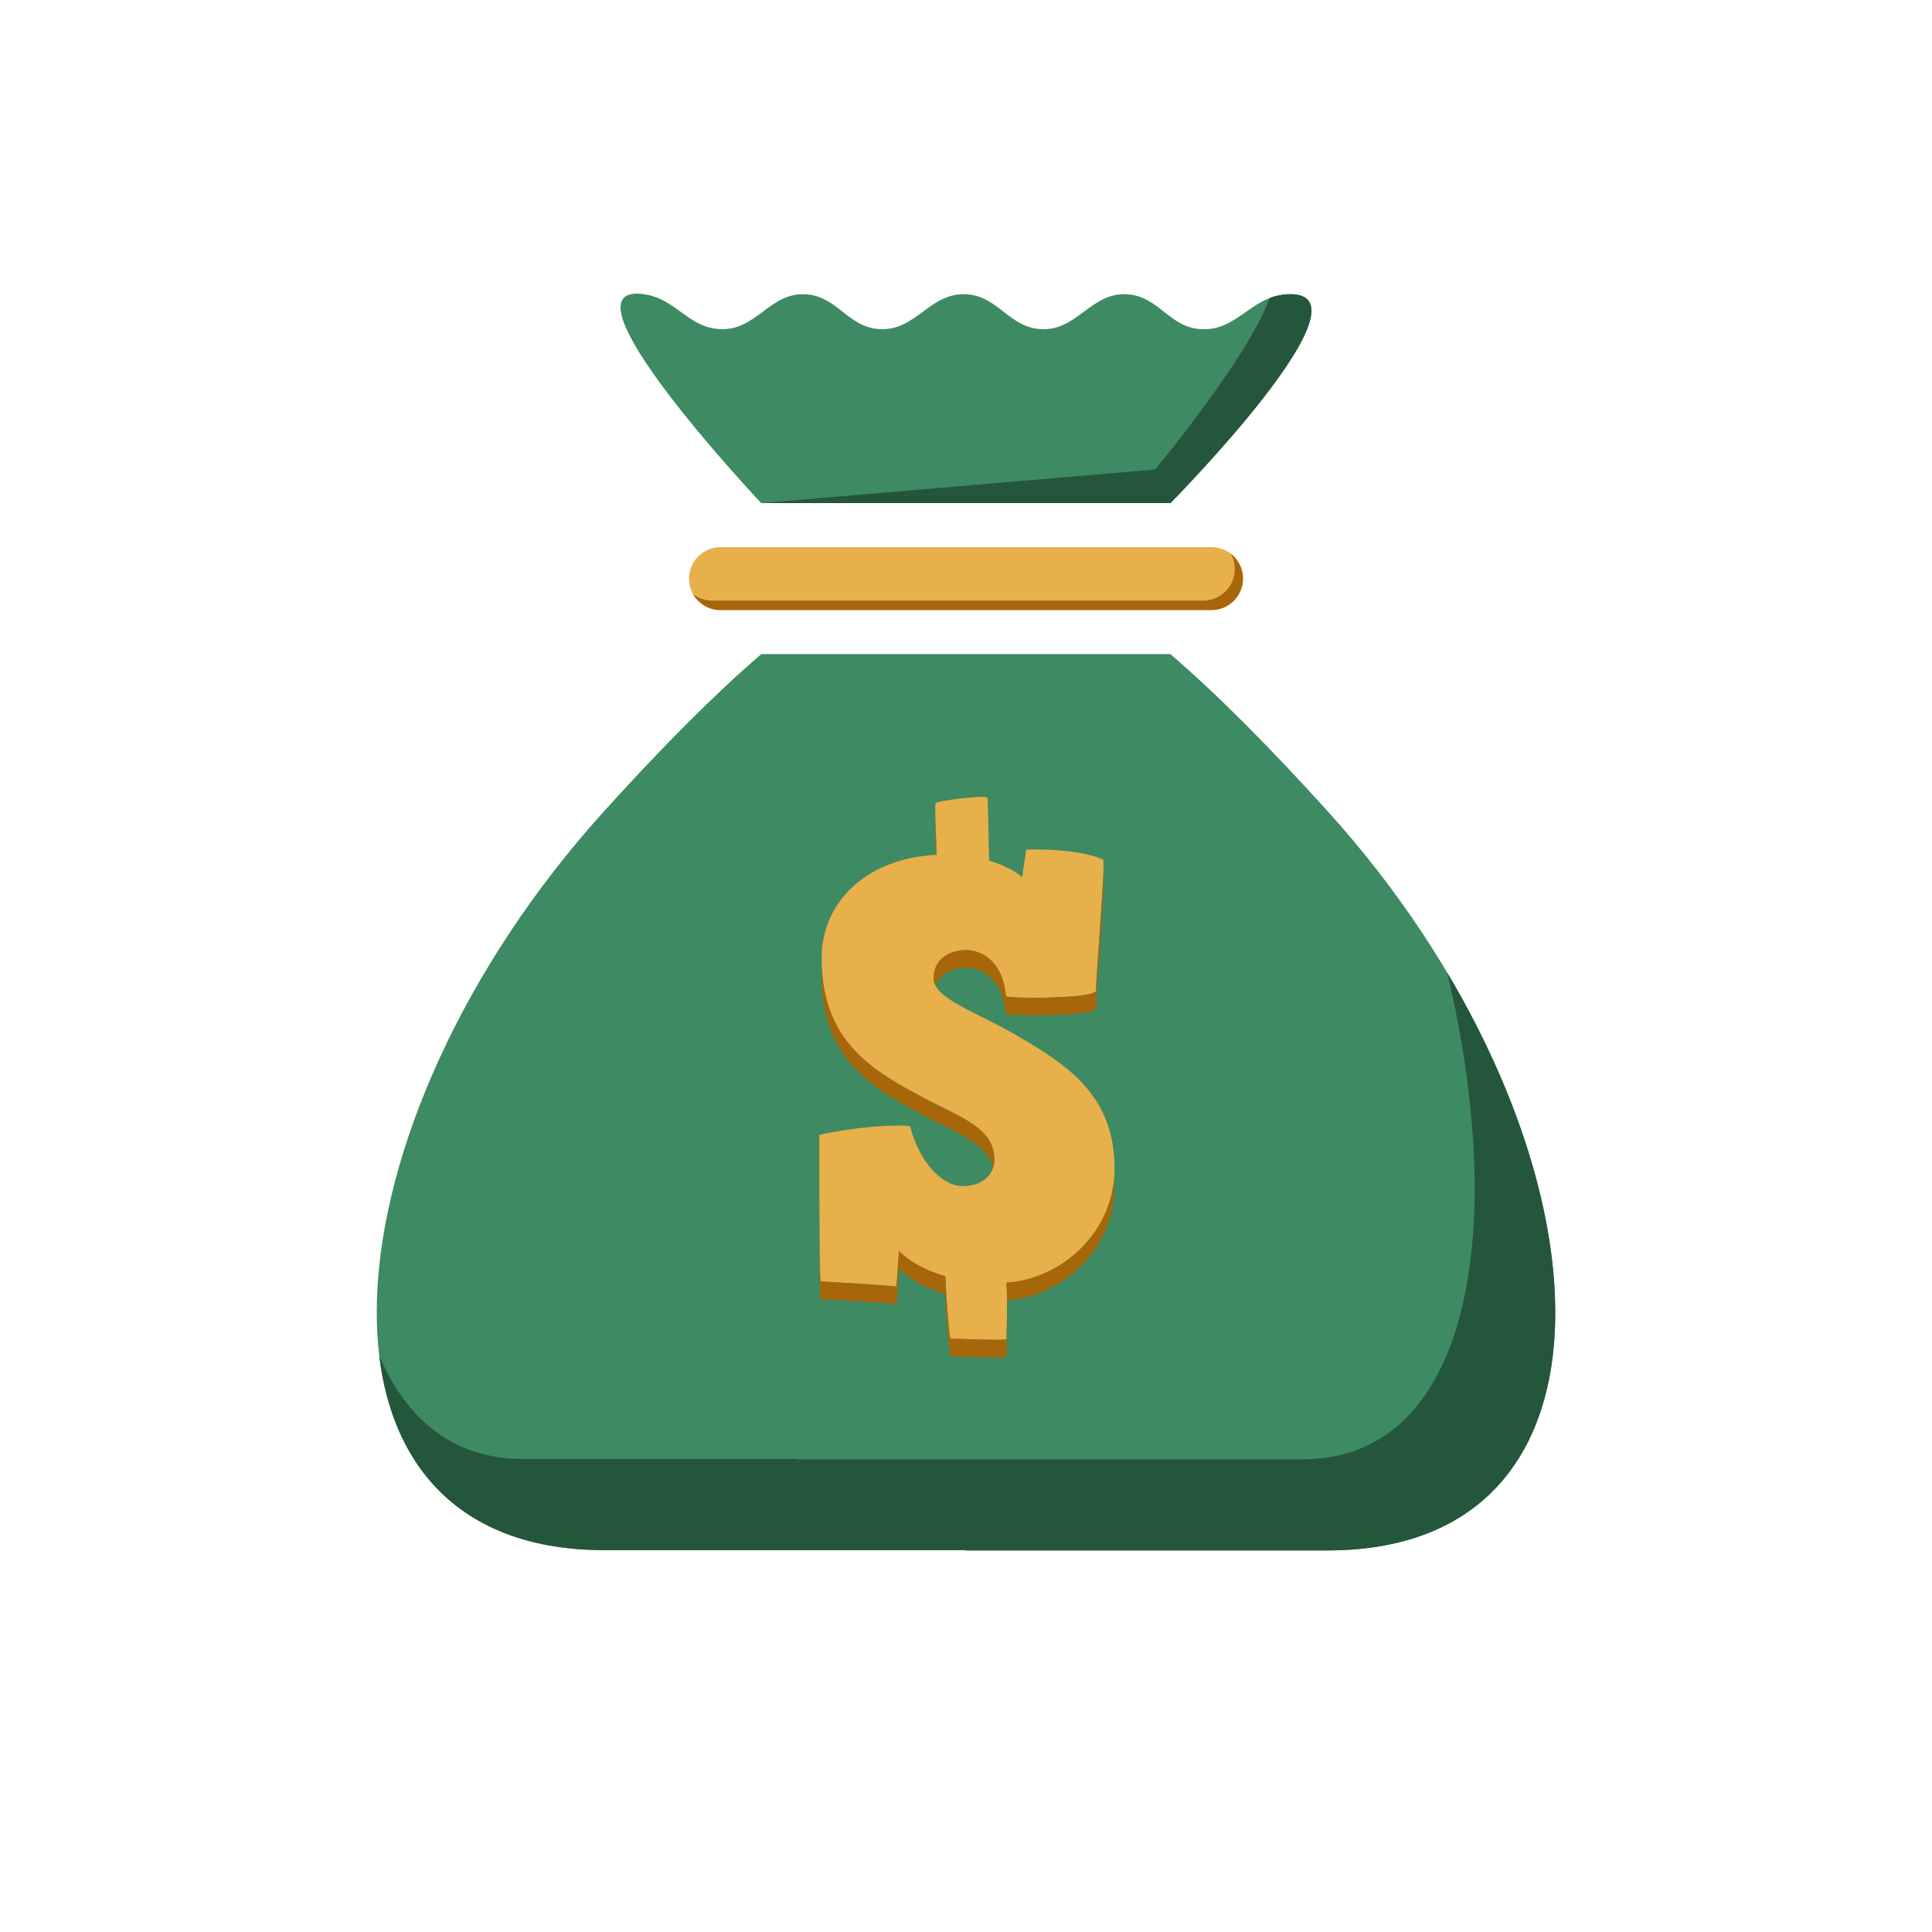
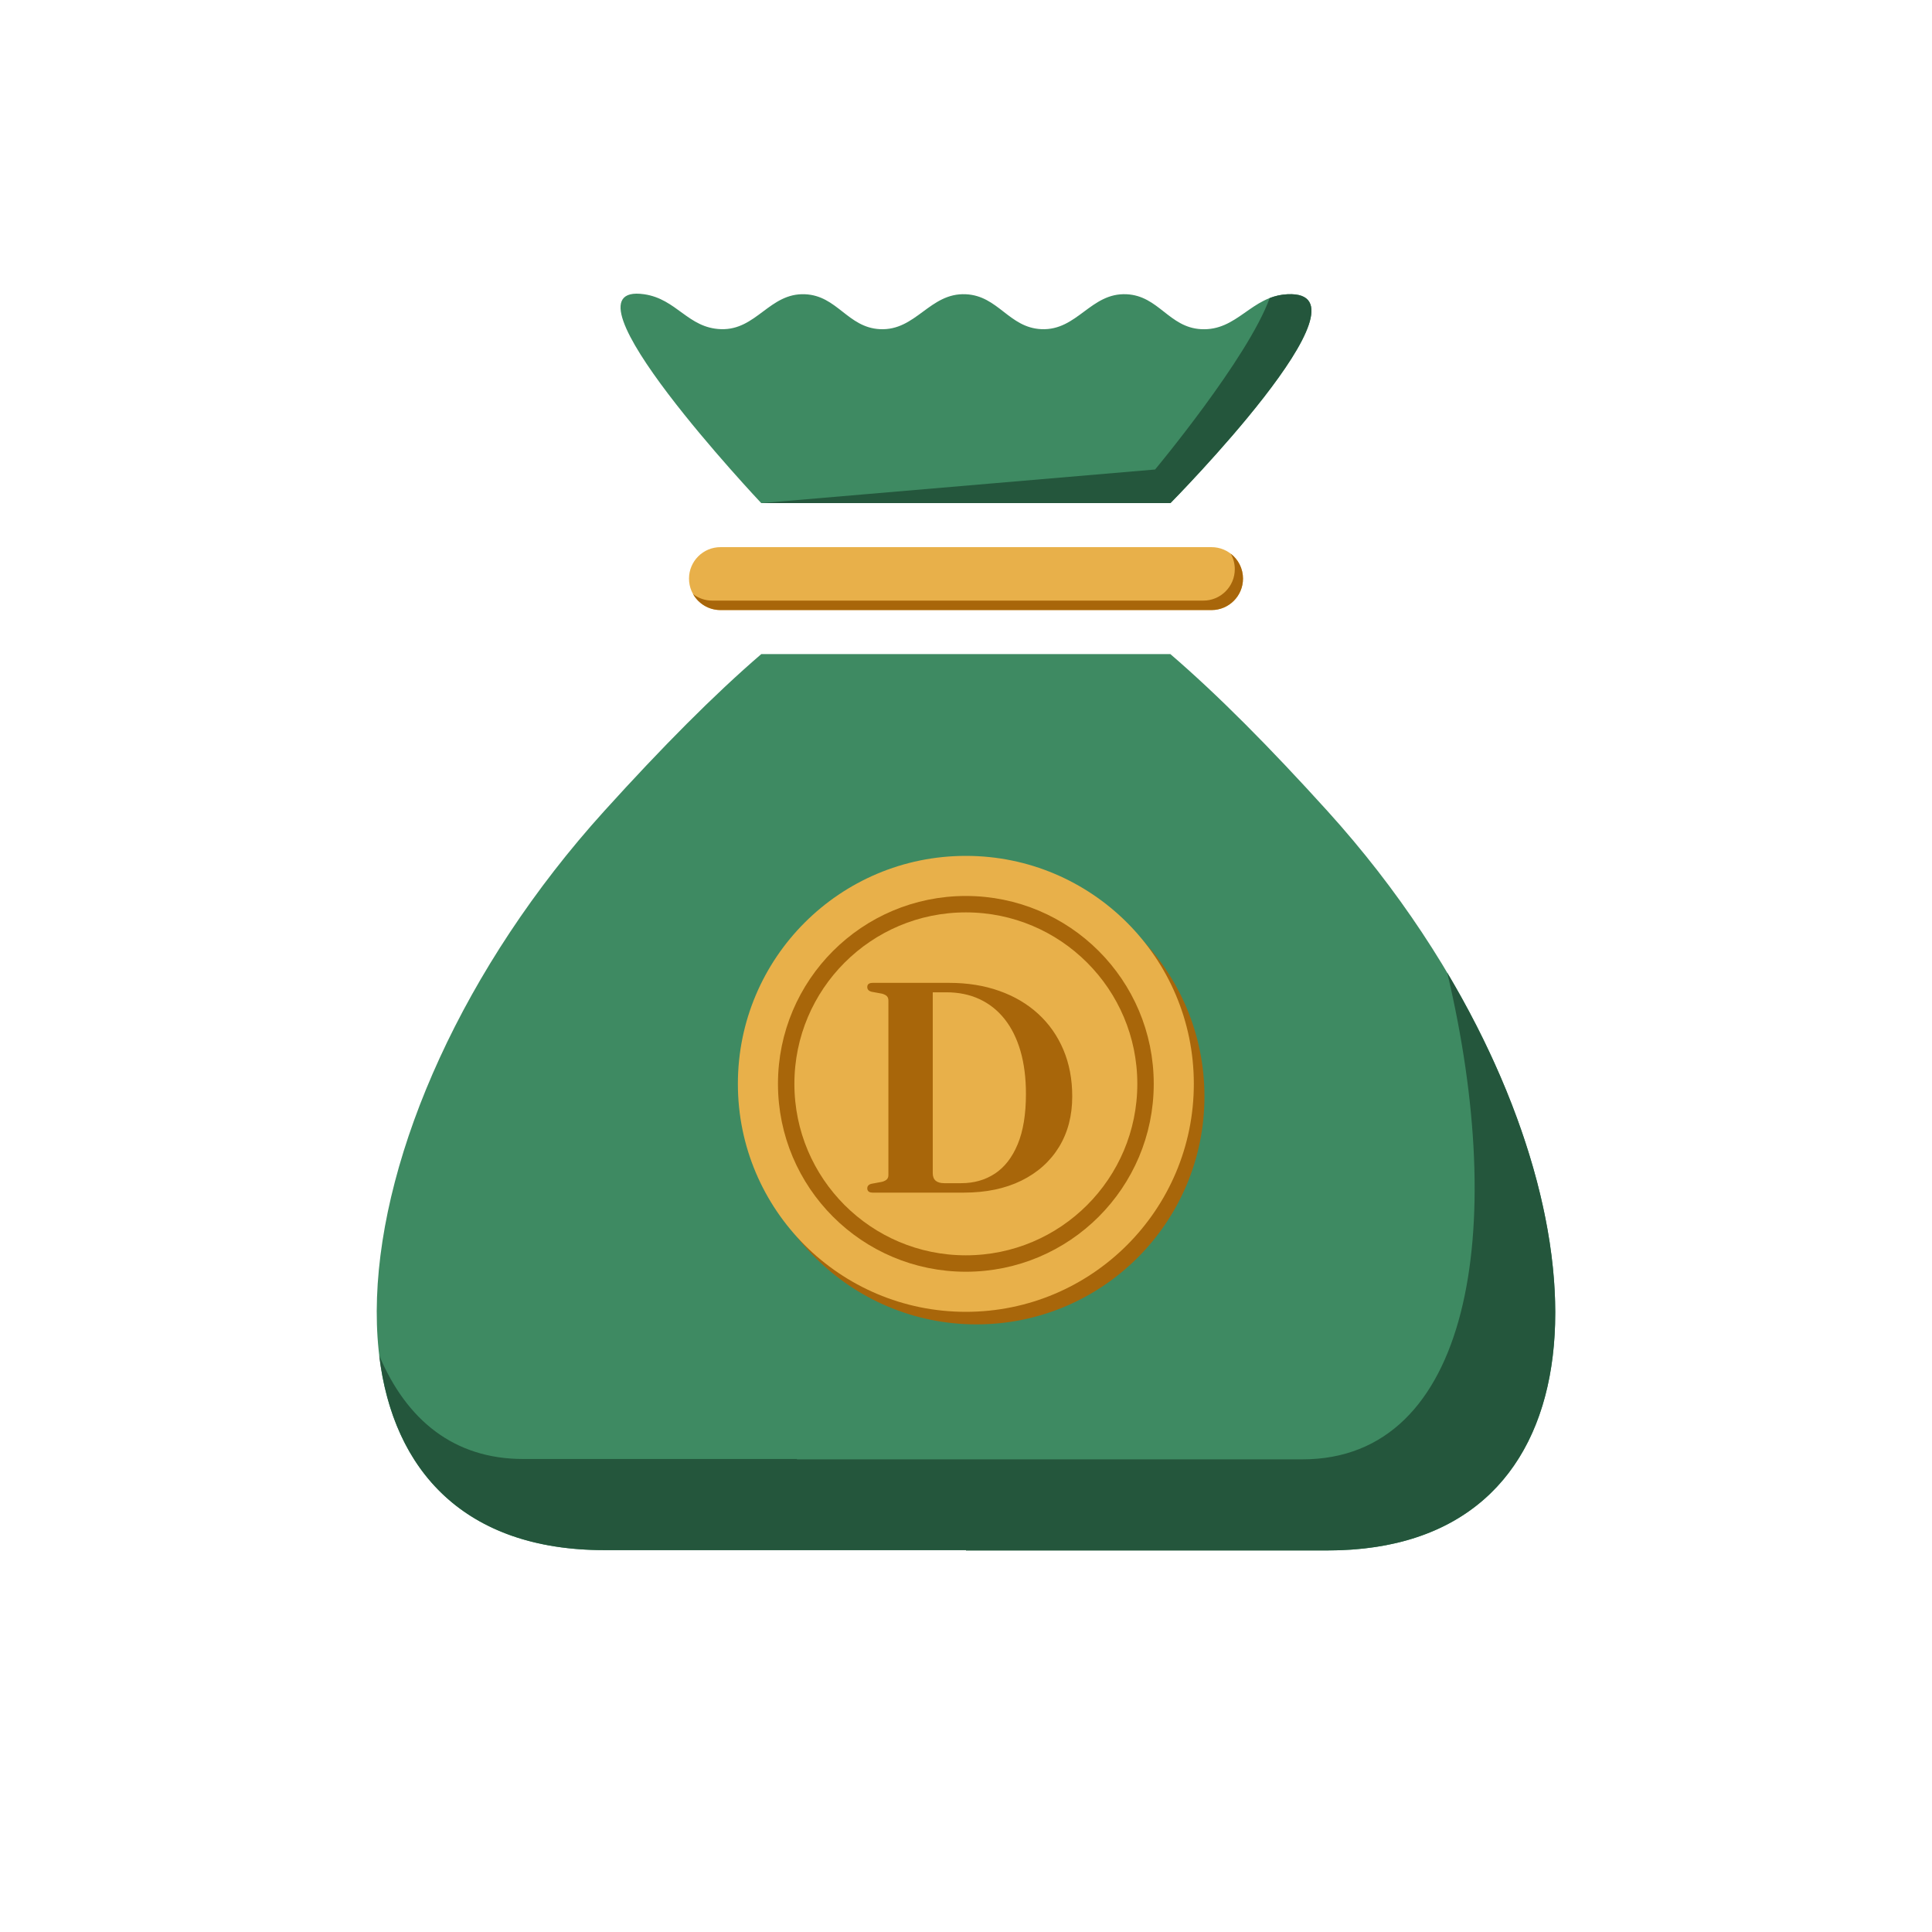
<svg xmlns="http://www.w3.org/2000/svg" width="2000" height="2000" viewBox="0 0 2000 2000" fill="none">
  <path d="M1332.85 304.602C1429.6 300.093 1211.64 520.82 1211.64 520.82H788.036C788.036 520.82 570.967 290.74 666.82 304.602C700.579 309.485 712.234 339.624 746.327 340.747C783.102 341.958 796.566 303.043 833.328 304.602C866.716 306.018 877.505 339.071 910.88 340.747C948.335 342.628 962.377 302.841 999.837 304.602C1033.45 306.183 1044.43 339.253 1078.04 340.747C1115.27 342.402 1129.13 302.708 1166.35 304.602C1199.49 306.289 1210.11 338.891 1243.25 340.747C1280.92 342.858 1295.16 306.359 1332.85 304.602Z" fill="#3E8A62" />
  <path d="M1332.85 304.602C1429.6 300.093 1211.64 520.82 1211.64 520.82H788.036L1195.75 486.018C1195.75 486.018 1291.81 370.831 1314.36 308.559C1319.94 306.387 1326.01 304.921 1332.85 304.602Z" fill="#24563C" />
  <path d="M713.253 598.972C713.253 580.988 727.842 566.409 745.838 566.409H1254.16C1272.16 566.409 1286.75 580.988 1286.75 598.972C1286.75 616.956 1272.16 631.535 1254.16 631.535H745.838C727.842 631.535 713.253 616.956 713.253 598.972Z" fill="#E8B04A" />
  <path d="M1274.06 573.186C1281.78 579.141 1286.75 588.476 1286.75 598.972C1286.75 616.956 1272.16 631.535 1254.16 631.535H745.838C733.663 631.535 723.048 624.861 717.455 614.975C722.959 619.224 729.861 621.753 737.354 621.753H1245.68C1263.67 621.753 1278.26 607.174 1278.26 589.19C1278.26 583.373 1276.73 577.913 1274.06 573.186Z" fill="#A8660A" />
  <path d="M1211.57 677.123C1260.81 719.482 1314.46 773.604 1374.37 839.771C1666.69 1162.63 1709.67 1605 1374.37 1605H1000V1604.68H625.632C290.332 1604.68 333.314 1162.31 625.632 839.448C685.387 773.449 738.914 719.434 788.058 677.123H1211.57Z" fill="#3E8A62" />
  <path d="M1498.17 1006.9C1670.57 1296.63 1654.32 1605 1374.37 1605H1000V1604.68H625.632C481.181 1604.68 406.939 1522.57 392.595 1403.29C420.744 1469.8 469.683 1510.35 541.637 1510.35H825.008V1510.72H1348.2C1521.96 1510.72 1561.51 1274.23 1498.17 1006.9Z" fill="#24563C" />
-   <path d="M1058.09 908.23L1062.27 879.545C1062.27 879.545 1112.52 877.154 1141.83 889.704C1144.82 890.899 1134.65 1006.24 1134.65 1025.36C1134.65 1034.32 1041.34 1033.73 1041.34 1031.34C1038.35 996.675 1018.01 983.528 999.471 983.528C988.704 983.528 966.574 988.906 966.574 1012.81C966.574 1034.32 1011.43 1047.47 1055.7 1073.77C1108.93 1104.84 1153.79 1136.52 1153.79 1210.02C1153.79 1275.16 1099.36 1324.16 1041.94 1327.75C1043.13 1352.85 1041.94 1384.52 1041.94 1386.31C1041.94 1388.11 985.116 1385.72 983.919 1385.72C982.723 1385.72 979.732 1346.87 978.536 1321.18C952.218 1313.41 936.069 1301.45 930.686 1294.88C929.489 1308.03 928.293 1331.93 927.695 1331.93C924.704 1330.74 849.339 1326.55 849.339 1326.55C848.143 1313.41 848.143 1205.84 848.143 1174.76C888.816 1165.8 930.087 1164 942.05 1165.8C952.816 1206.44 977.34 1227.95 996.48 1227.95C1013.83 1227.95 1029.38 1218.39 1029.38 1200.46C1029.38 1166.4 991.097 1155.64 955.209 1135.92C901.975 1107.83 850.536 1077.35 850.536 991.894C850.536 935.122 895.396 888.509 969.564 884.923C968.966 868.788 967.77 834.127 968.368 831.736C968.966 828.748 1021.6 822.772 1022.2 825.76C1022.8 828.748 1023.4 875.361 1023.99 890.899C1039.55 895.68 1052.11 902.254 1058.09 908.23Z" fill="#E8B04A" />
-   <path d="M848.148 1193C848.17 1235.56 848.32 1315.35 849.34 1326.56C849.489 1326.56 924.703 1330.74 927.695 1331.93C928.293 1331.93 929.49 1308.03 930.686 1294.88C936.069 1301.46 952.219 1313.41 978.536 1321.18C979.732 1346.87 982.723 1385.72 983.919 1385.72C985.119 1385.72 1041.93 1388.11 1041.94 1386.32C1041.94 1385.35 1042.28 1375.66 1042.42 1363C1042.67 1383.5 1041.94 1403.15 1041.94 1404.55C1041.93 1406.34 985.119 1403.95 983.919 1403.95C982.723 1403.95 979.732 1365.11 978.536 1339.41C952.219 1331.64 936.069 1319.69 930.686 1313.12C929.49 1326.26 928.293 1350.17 927.695 1350.17C924.703 1348.97 849.489 1344.8 849.34 1344.79C848.143 1331.64 848.143 1224.07 848.143 1193C848.145 1193 848.146 1193 848.148 1193Z" fill="#A8660A" />
-   <path d="M1153.5 1218.21C1153.69 1221.47 1153.79 1224.82 1153.79 1228.26C1153.79 1293.21 1099.67 1342.12 1042.43 1345.95C1042.37 1339.84 1042.22 1333.61 1041.94 1327.75C1096.93 1324.32 1149.17 1279.23 1153.5 1218.21Z" fill="#A8660A" />
-   <path d="M850.812 1002.48C854.904 1079.93 904.233 1109.02 955.209 1135.92C991.097 1155.64 1029.38 1166.4 1029.38 1200.46C1029.38 1203.44 1028.95 1206.18 1028.15 1208.69C1021.36 1182.27 987.326 1171.8 955.209 1154.15C901.975 1126.07 850.535 1095.59 850.535 1010.13C850.535 1007.56 850.629 1005 850.812 1002.48Z" fill="#A8660A" />
-   <path d="M1141.99 908.152C1144.41 913.788 1134.65 1024.86 1134.65 1043.6C1134.65 1052.56 1041.35 1051.96 1041.34 1049.57C1038.35 1014.91 1018.01 1001.76 999.471 1001.76C990.578 1001.76 973.932 1005.43 968.408 1020.18C967.211 1017.82 966.574 1015.38 966.574 1012.81C966.574 988.908 988.705 983.529 999.471 983.529C1018.01 983.529 1038.35 996.677 1041.34 1031.34C1041.35 1033.73 1134.65 1034.33 1134.65 1025.36C1134.65 1010.94 1140.43 941.789 1141.99 908.152Z" fill="#A8660A" />
-   <path d="M968.43 849.833C968.723 861.483 969.234 876.023 969.564 884.924C969.352 884.935 969.139 884.946 968.927 884.957C968.409 869.095 967.95 851.644 968.368 849.971C968.377 849.926 968.398 849.88 968.43 849.833Z" fill="#A8660A" />
+   <g transform="translate(390.85 304)">
+     <circle cx="620" cy="831" r="236" fill="#A8660A" />
+     <circle cx="609" cy="818" r="236" fill="#E8B04A" />
+     <circle cx="609" cy="818" r="186" fill="none" stroke="#A8660A" stroke-width="17" />
+     <path d="M44-14Q44-26 58-29.5L93-36Q104-39 109.3-44.2Q114.5-49.5 114.5-58.5L114.5-641Q114.5-650.5 109.3-655.7Q104-661 93-664L57.5-670.5Q44-674.5 44-686Q44-693 48.5-696.5Q53-700 62.5-700L317.5-700Q409-700 484.5-673.2Q560-646.5 614.5-596.5Q669-546.5 698.5-476.7Q728-407 728-321Q728-224.5 683.8-152.2Q639.5-80 558.3-40Q477 0 366 0L62.5 0Q53 0 48.5-3.7Q44-7.5 44-14M301-31.5L357.5-31.5Q421.5-31.5 470-63.5Q518.5-95.5 546-161.5Q573.5-227.5 573.5-329.5Q573.5-409.5 555.3-472.5Q537-535.5 502.3-579.2Q467.5-623 418.5-645.7Q369.5-668.5 308-668.5L262.5-668.5L262.5-65Q262.5-48 272.3-39.7Q282-31.5 301-31.5" transform="translate(493.3 930.6) scale(0.3102)" fill="#A8660A" />
+   </g>
</svg>
